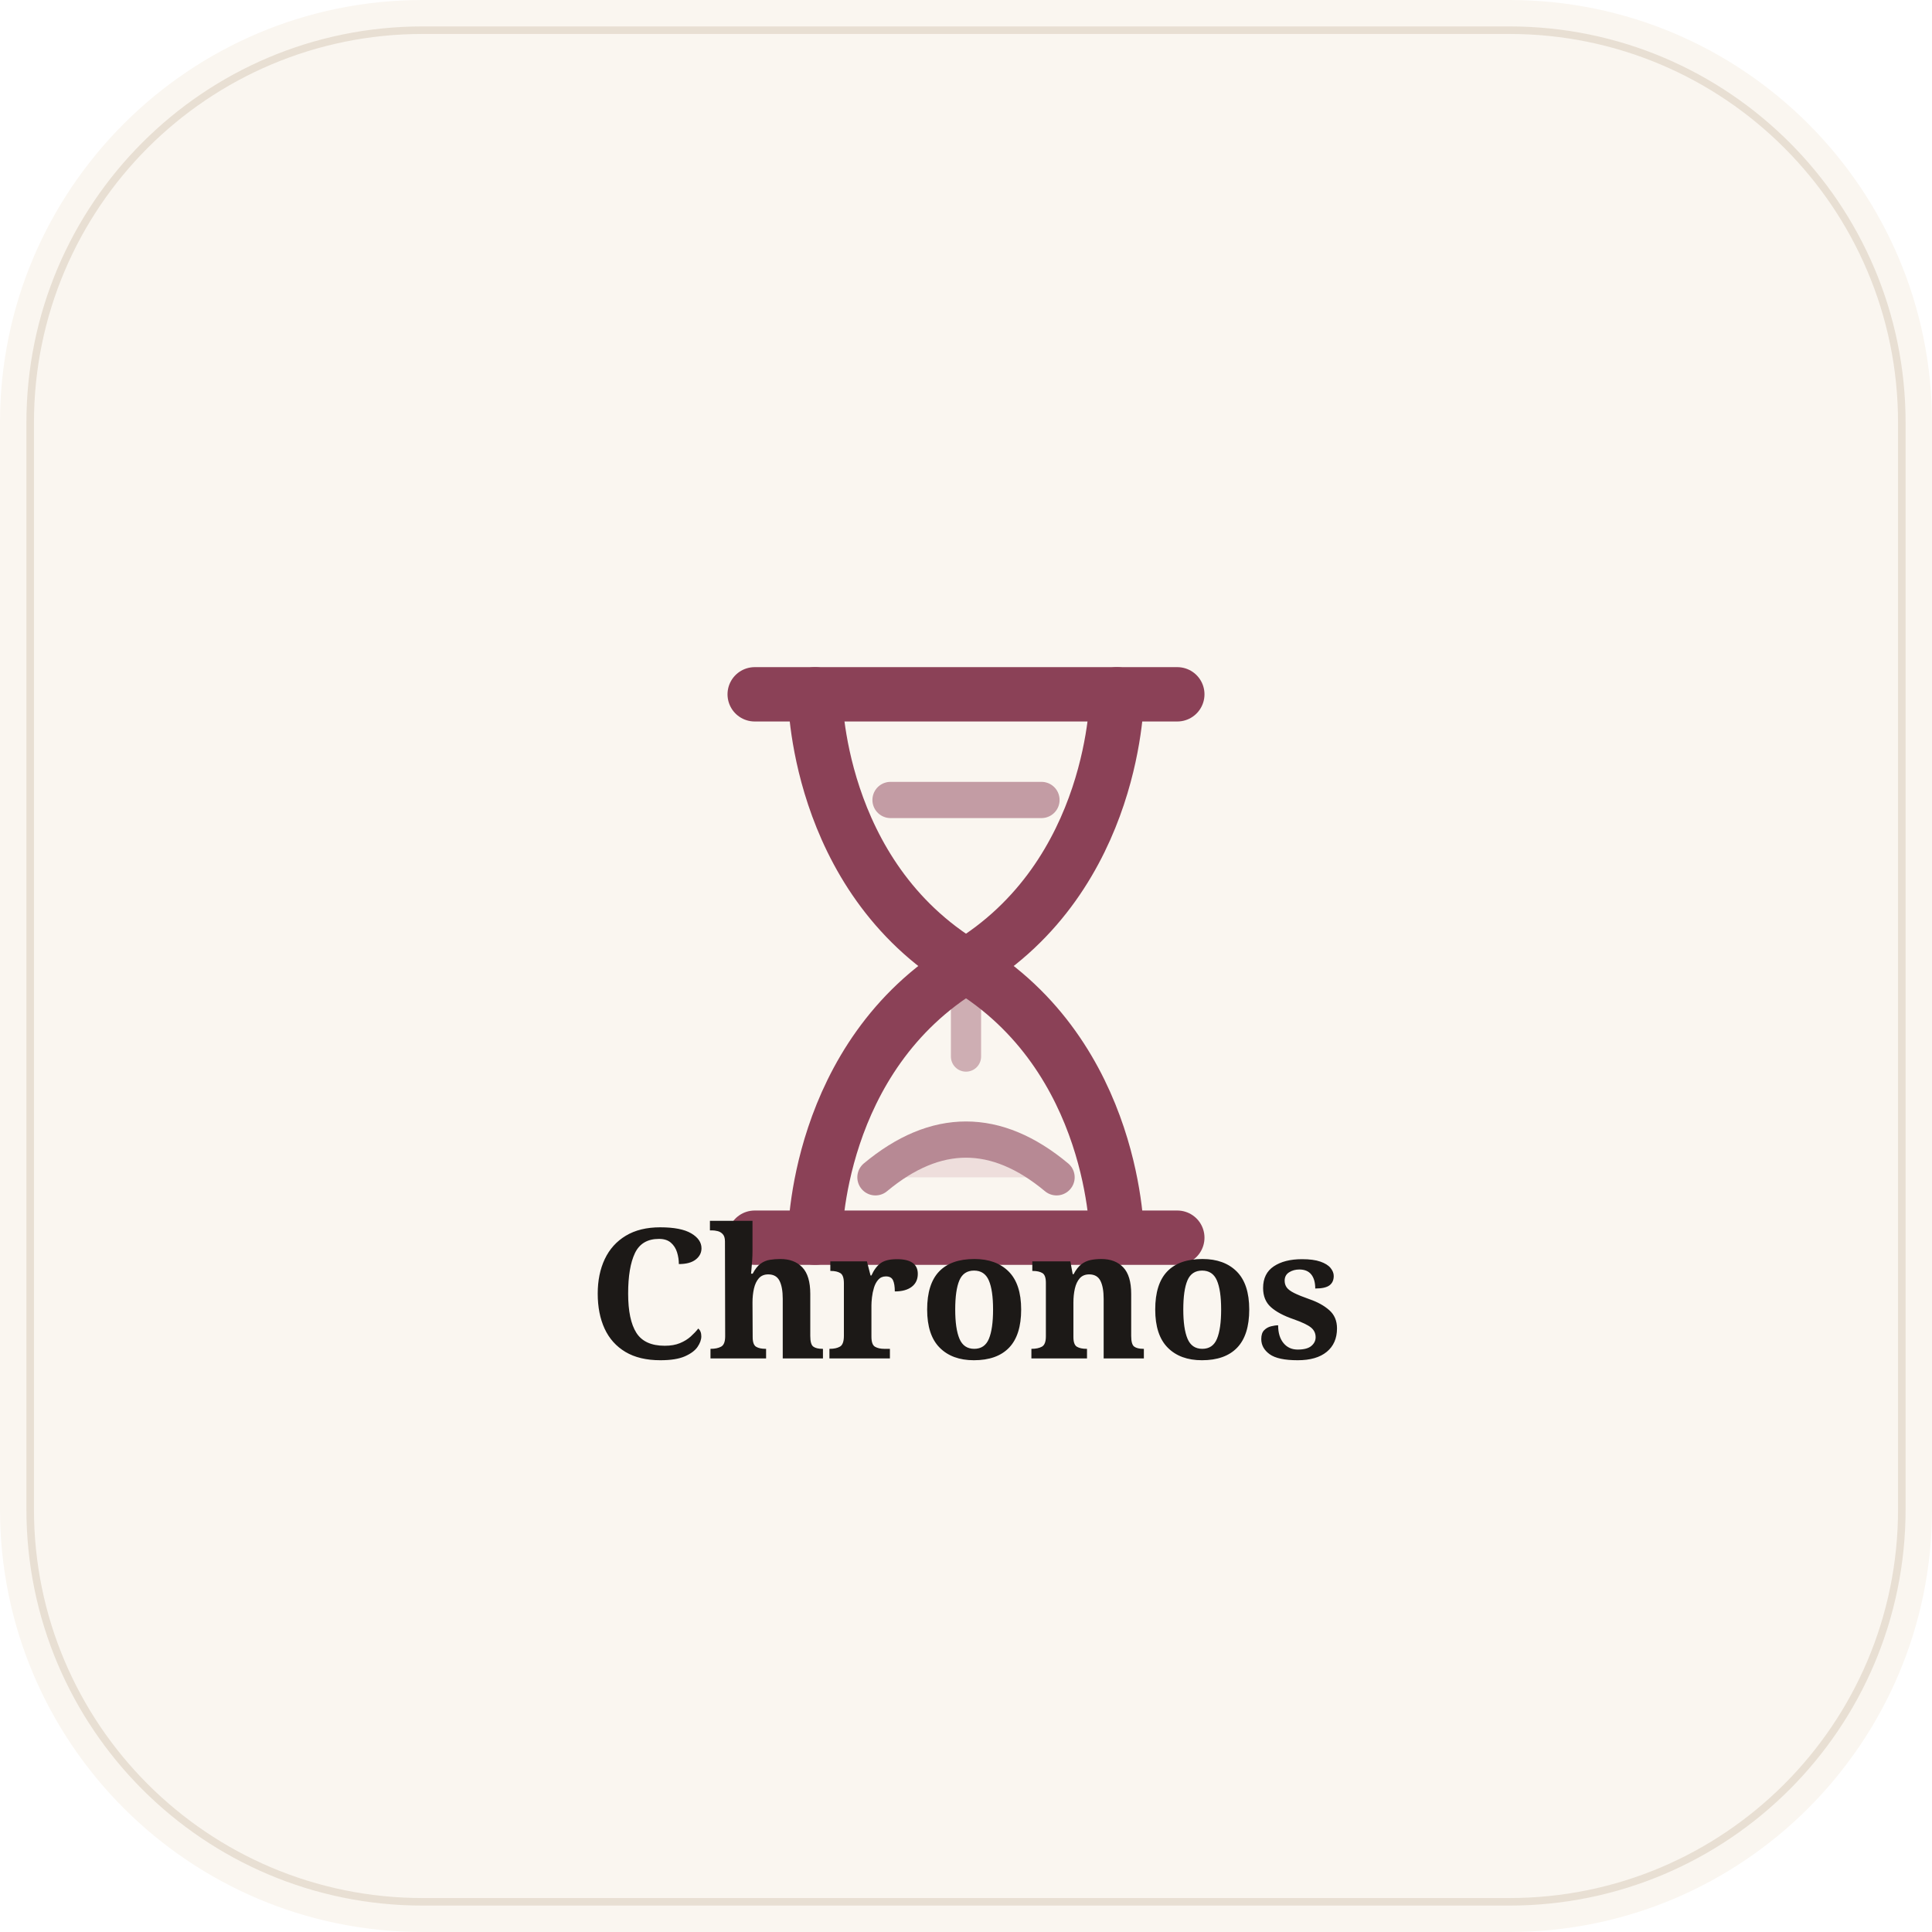
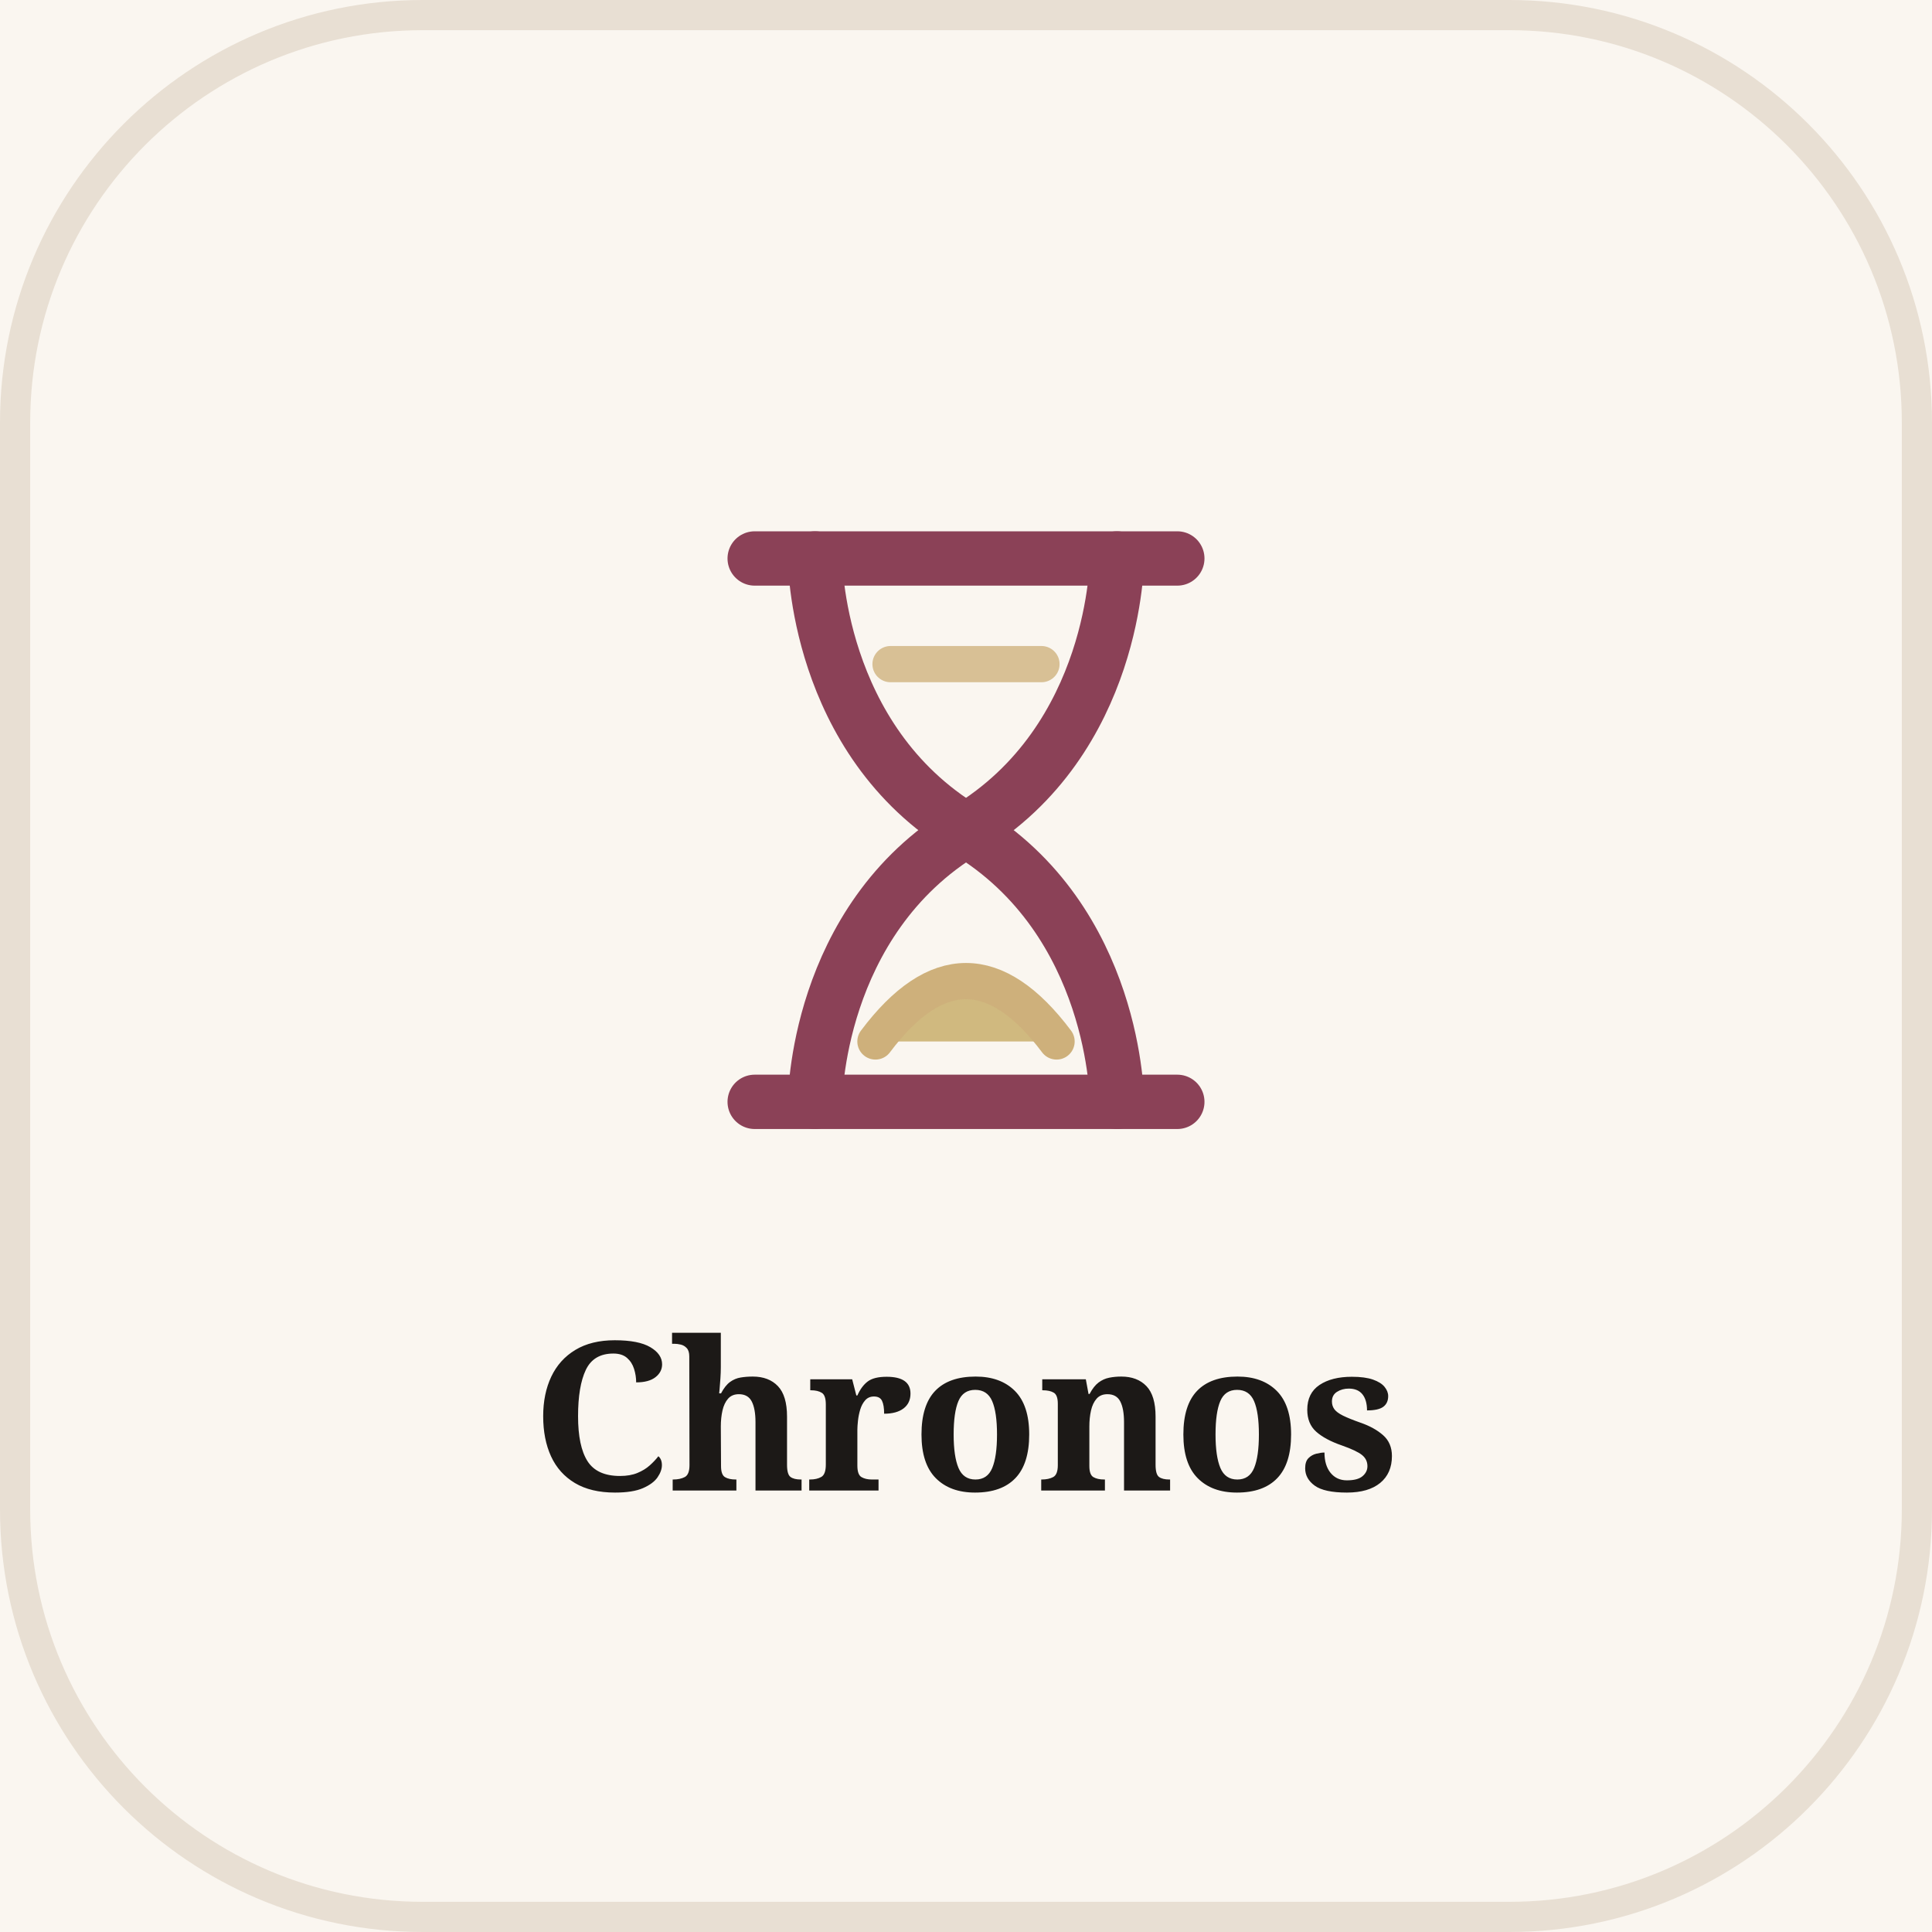
<svg xmlns="http://www.w3.org/2000/svg" width="1024" height="1024" viewBox="0 0 1024 1024">
-   <rect width="1024" height="1024" rx="224" fill="#FAF6F0" />
-   <rect x="16" y="16" width="992" height="992" rx="208" fill="none" stroke="#E8DFD3" stroke-width="4" />
-   <g transform="translate(512, 512) scale(16)" stroke="#8B4157" stroke-width="1.8" stroke-linecap="round" stroke-linejoin="round" fill="none">
+   <rect width="1024" height="1024" fill="#FAF6F0" />
+   <rect x="8" y="8" width="1008" height="1008" rx="216" fill="none" stroke="#E8DFD3" stroke-width="16" />
+   <g transform="translate(512, 440) scale(16)" stroke="#8B4157" stroke-width="1.8" stroke-linecap="round" stroke-linejoin="round" fill="none">
    <line x1="-7" y1="-9" x2="7" y2="-9" />
    <line x1="-7" y1="9" x2="7" y2="9" />
    <path d="M-5 -9 C-5 -9 -5 -3 0 0 C-5 3 -5 9 -5 9" />
    <path d="M5 -9 C5 -9 5 -3 0 0 C5 3 5 9 5 9" />
-     <path d="M-2.5 -5.5 L2.5 -5.5" stroke-width="1.2" opacity="0.5" />
-     <line x1="0" y1="0" x2="0" y2="3" stroke-width="1" opacity="0.4" />
-     <path d="M-3 7 Q0 4.5 3 7" stroke-width="1.2" fill="#A8596E" fill-opacity="0.25" opacity="0.6" />
+     <path d="M-2.5 -5.5 L2.5 -5.5" stroke="#C9A96E" stroke-width="1.2" opacity="0.7" />
+     <path d="M-3 7 Q0 3 3 7" stroke="#C9A96E" stroke-width="1.2" fill="#B8943E" fill-opacity="0.7" opacity="0.9" />
  </g>
-   <text x="512" y="720" text-anchor="middle" font-family="Georgia, serif" font-size="96" font-weight="700" fill="#1C1917" letter-spacing="-1">Chronos</text>
+   <text x="512" y="790" text-anchor="middle" font-family="Georgia, serif" font-size="110" font-weight="700" fill="#1C1917" letter-spacing="-1">Chronos</text>
</svg>
